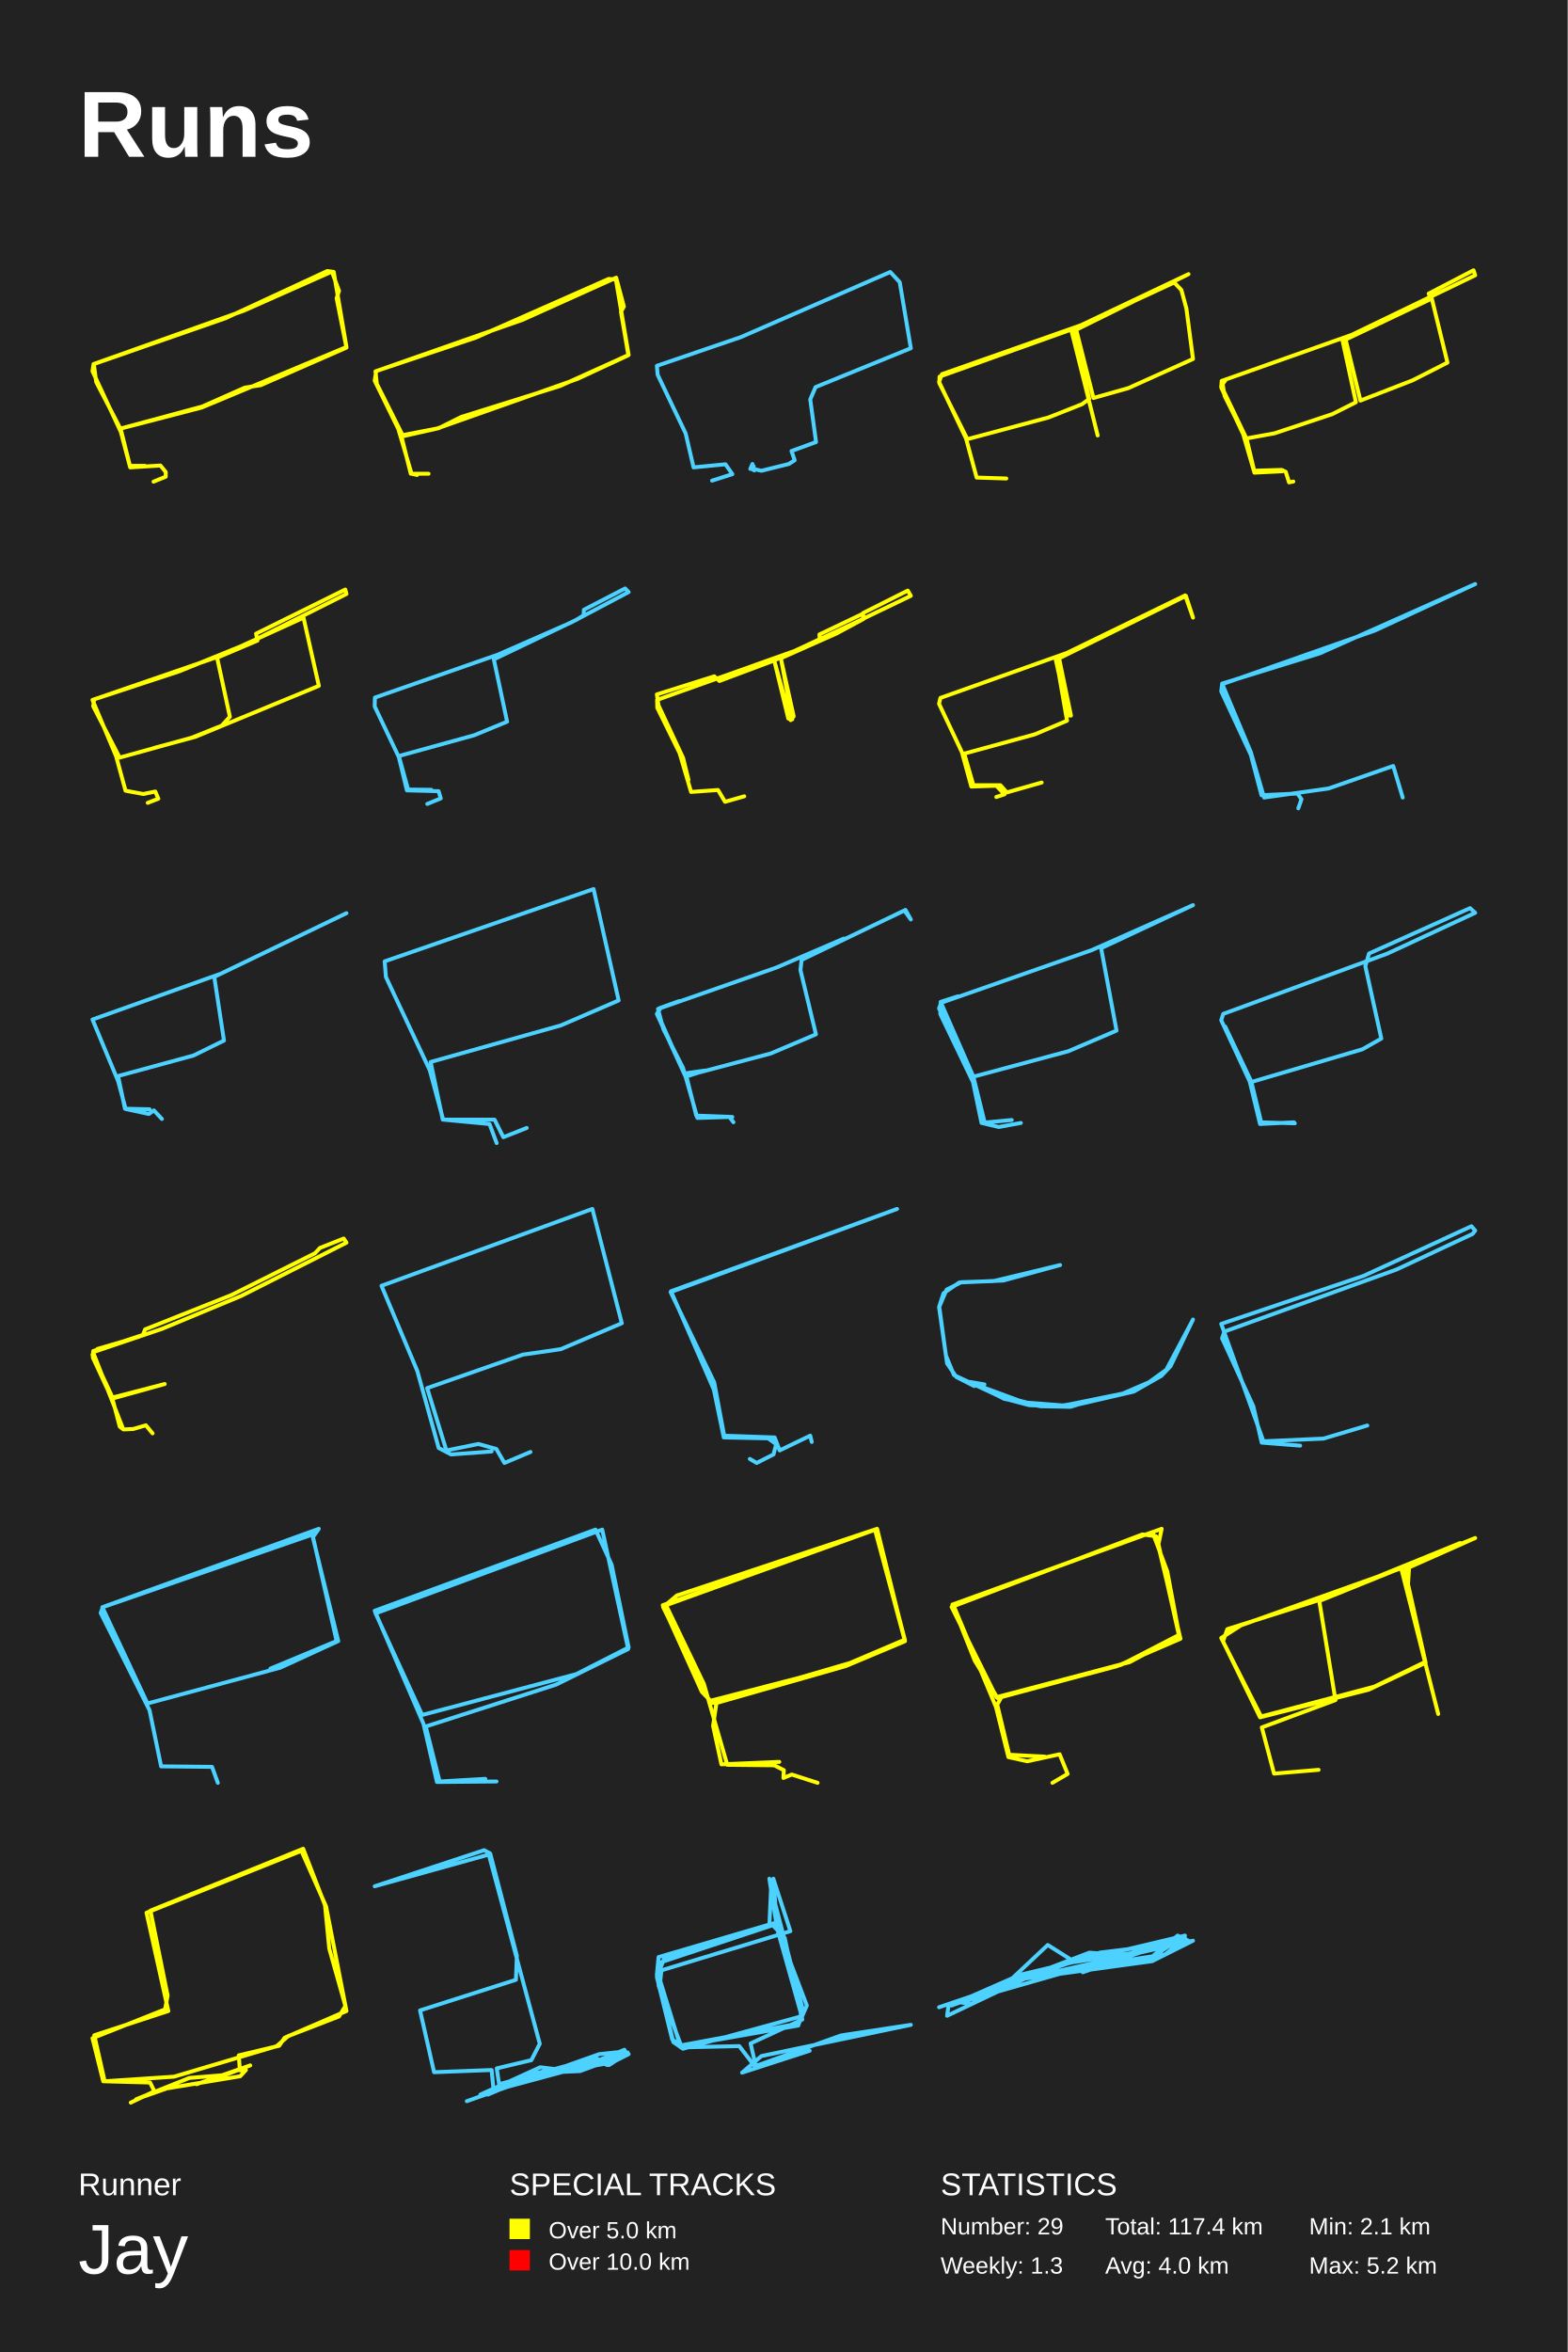
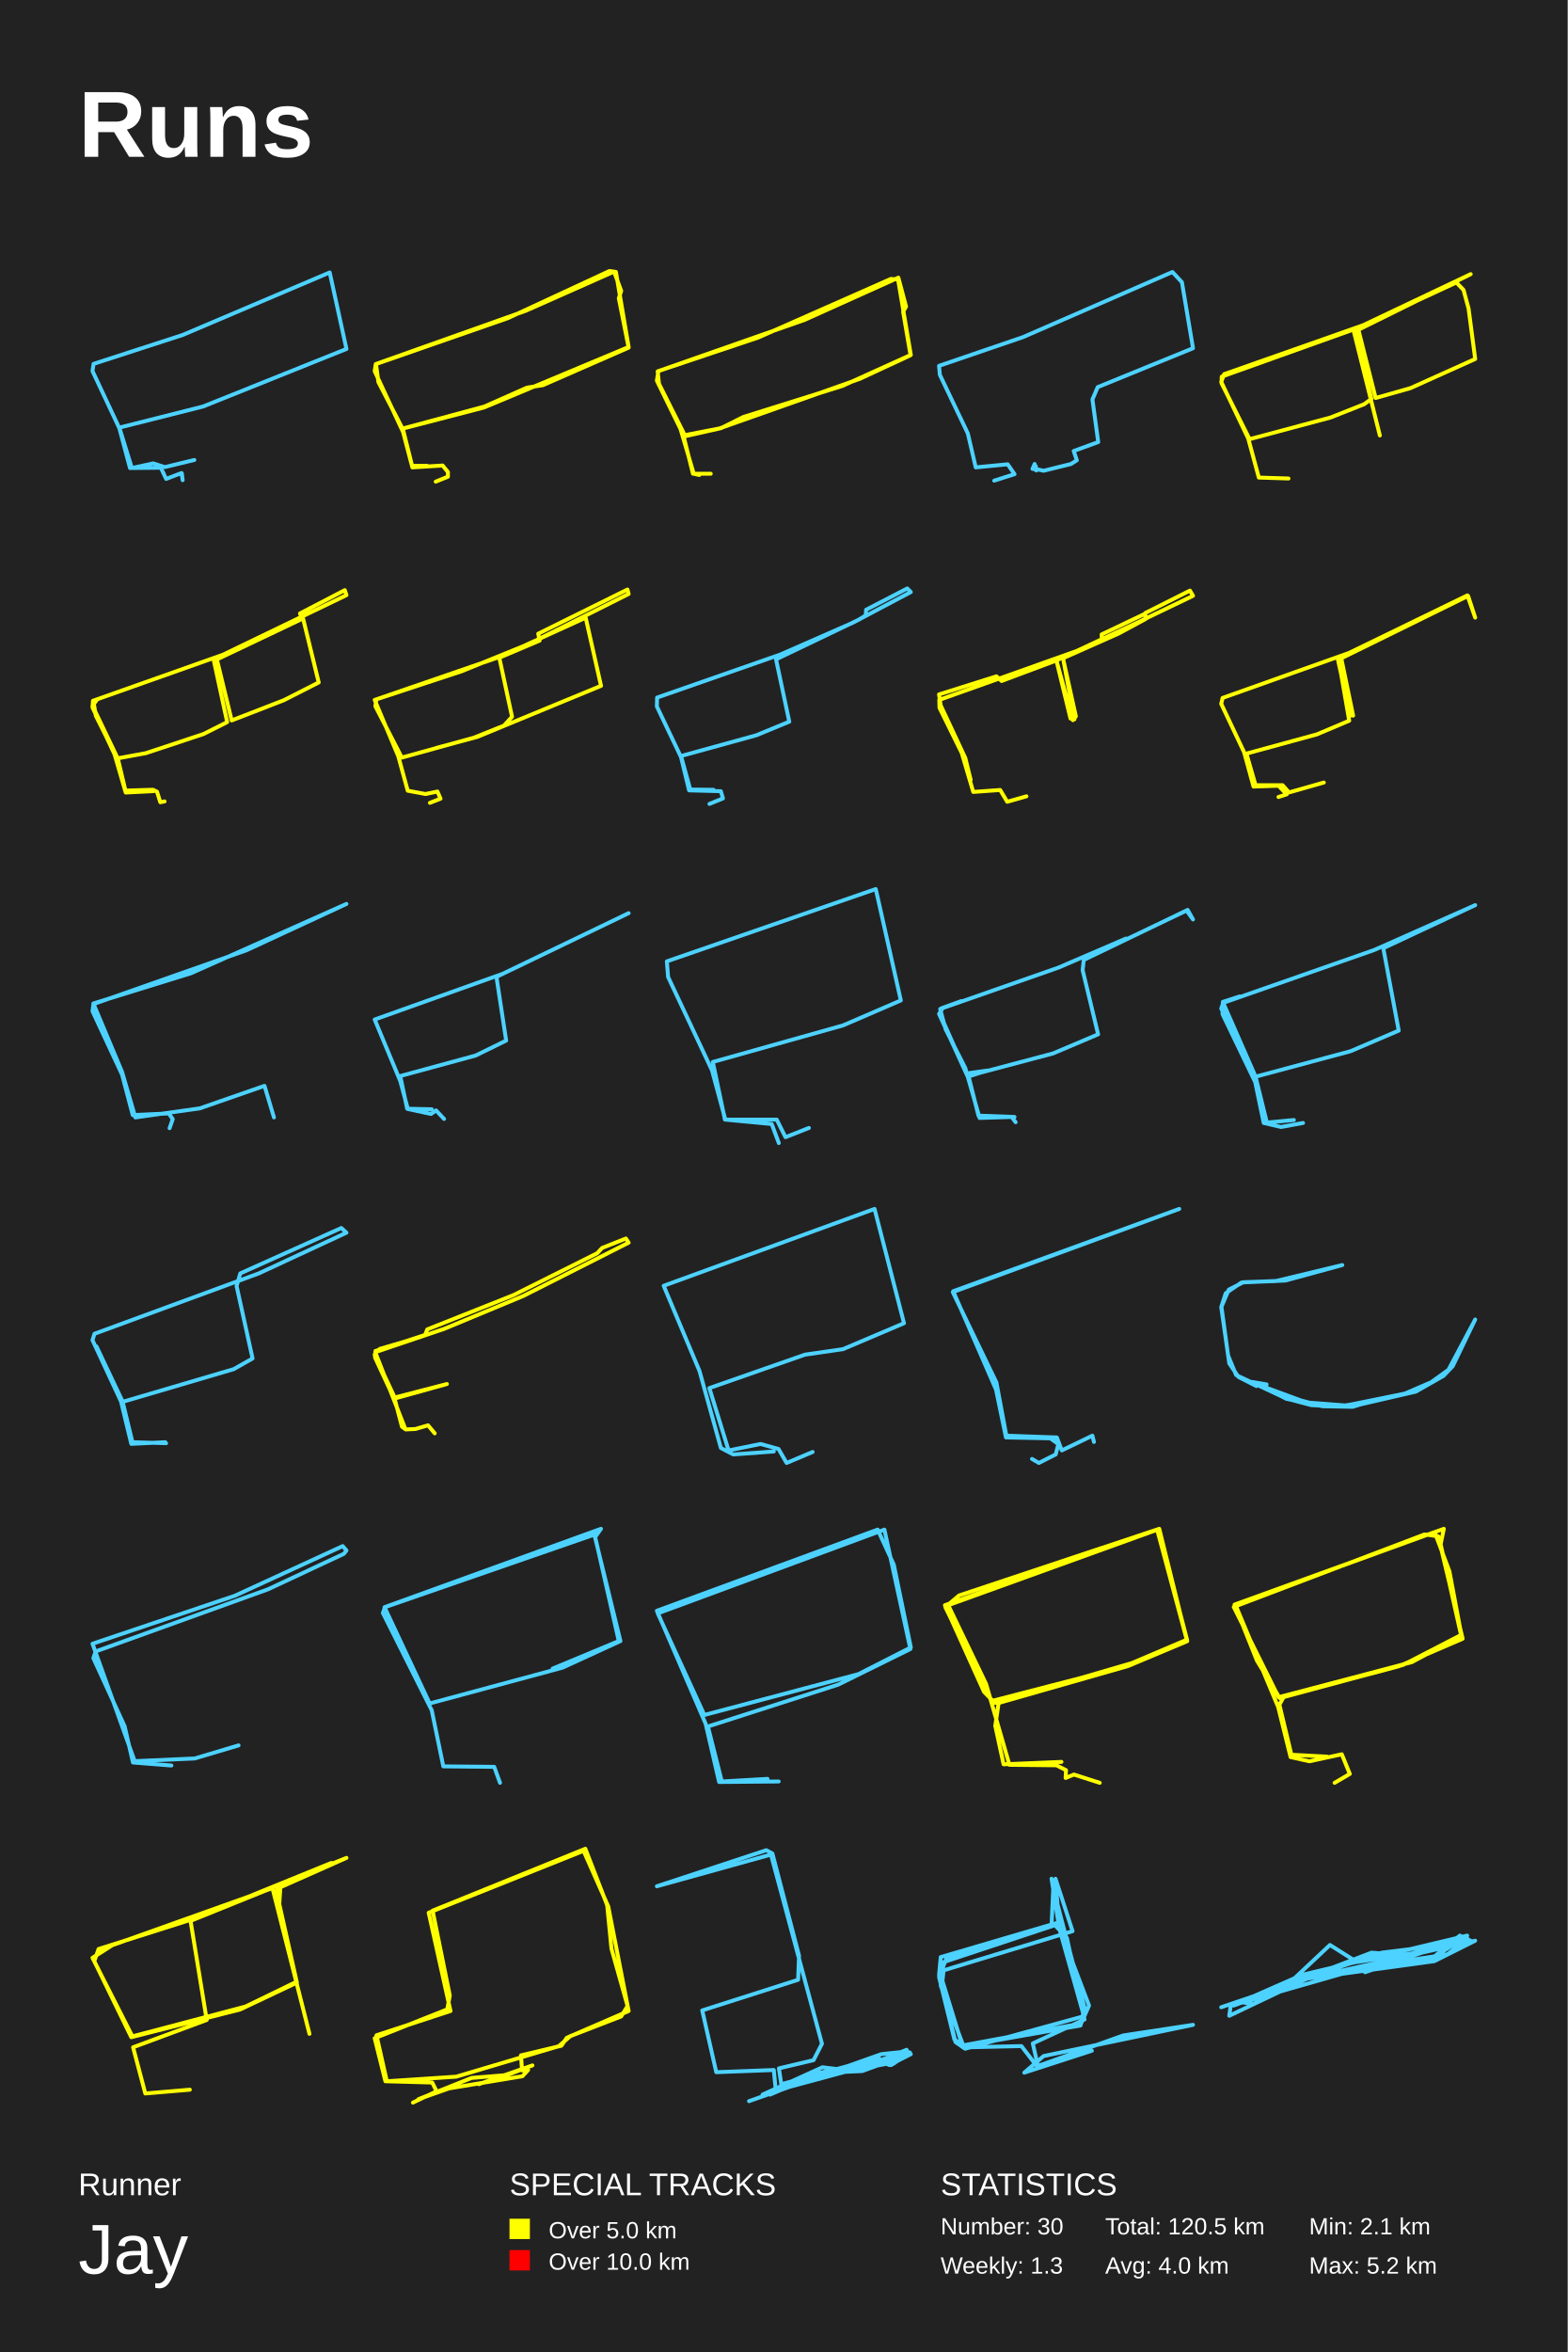
<svg xmlns="http://www.w3.org/2000/svg" baseProfile="full" height="300mm" version="1.1" viewBox="0,0,200,300" width="200mm">
  <defs />
  <rect fill="#222222" height="300" width="200" x="0" y="0" />
  <text fill="#FFFFFF" style="font-size:12px; font-family:Arial; font-weight:bold;" x="10" y="20">Runs</text>
  <text fill="#FFFFFF" style="font-size:4px; font-family:Arial" x="10" y="280">Runner</text>
  <text fill="#FFFFFF" style="font-size:9px; font-family:Arial" x="10" y="290">Jay</text>
  <text fill="#FFFFFF" style="font-size:4px; font-family:Arial" x="65" y="280">SPECIAL TRACKS</text>
  <rect fill="yellow" height="2.6" width="2.6" x="65" y="283" />
  <text fill="#FFFFFF" style="font-size:3px; font-family:Arial" x="70" y="285.5">Over 5.0 km</text>
  <rect fill="red" height="2.6" width="2.6" x="65" y="287" />
  <text fill="#FFFFFF" style="font-size:3px; font-family:Arial" x="70" y="289.5">Over 10.0 km</text>
  <text fill="#FFFFFF" style="font-size:4px; font-family:Arial" x="120" y="280">STATISTICS</text>
-   <text fill="#FFFFFF" style="font-size:3px; font-family:Arial" x="120" y="285">Number: 29</text>
+   <text fill="#FFFFFF" style="font-size:3px; font-family:Arial" x="120" y="285">Number: 30</text>
  <text fill="#FFFFFF" style="font-size:3px; font-family:Arial" x="120" y="290">Weekly: 1.3</text>
-   <text fill="#FFFFFF" style="font-size:3px; font-family:Arial" x="141" y="285">Total: 117.4 km</text>
+   <text fill="#FFFFFF" style="font-size:3px; font-family:Arial" x="141" y="285">Total: 120.5 km</text>
  <text fill="#FFFFFF" style="font-size:3px; font-family:Arial" x="141" y="290">Avg: 4.0 km</text>
  <text fill="#FFFFFF" style="font-size:3px; font-family:Arial" x="167" y="285">Min: 2.1 km</text>
  <text fill="#FFFFFF" style="font-size:3px; font-family:Arial" x="167" y="290">Max: 5.2 km</text>
-   <polyline fill="none" points="19.587,61.435 21.144,60.802 21.144,60.208 20.467,59.377 16.608,59.615 15.423,55.104 11.8,47.347 11.935,46.437 31.098,39.63 42.338,34.644 43.252,37.098 42.947,38.047 44.2,44.34 33.265,49.128 31.233,49.445 25.782,51.859 15.355,54.668 12.274,48.732 11.969,46.437 28.796,40.58 41.762,34.565 42.575,34.684 44.2,44.261 25.749,51.977 15.389,54.668 16.574,59.417 18.503,59.417" stroke="yellow" stroke-linecap="round" stroke-linejoin="round" stroke-width="0.5" />
-   <polyline fill="none" points="54.673,60.426 52.404,60.426 51.152,55.4 47.8,48.554 48.003,47.327 60.733,43.053 77.661,35.574 78.575,35.653 80.2,45.27 71.465,49.227 58.837,53.184 55.993,54.609 51.423,55.638 48.071,48.95 47.902,47.367 66.658,40.798 78.609,35.416 79.591,39.096 79.218,39.769 80.166,45.309 73.7,48.317 55.79,54.648 51.287,55.519 50.61,54.015 52.506,60.426 53.217,60.584" stroke="yellow" stroke-linecap="round" stroke-linejoin="round" stroke-width="0.5" />
-   <polyline fill="none" points="90.839,61.306 93.432,60.48 92.557,59.22 88.481,59.614 87.471,55.283 83.901,47.803 83.8,46.662 94.51,43.001 113.573,34.694 114.785,35.993 116.2,44.418 104.042,49.378 103.368,50.953 104.109,56.385 100.977,57.527 101.381,58.708 100.64,59.18 97.137,60.047 95.79,59.732 96.228,60.007 95.992,59.18 95.723,59.81 96.16,59.495" stroke="#4DD2FF" stroke-linecap="round" stroke-linejoin="round" stroke-width="0.5" />
-   <polyline fill="none" points="128.381,61.032 124.597,60.914 123.246,55.938 119.8,48.711 120.172,47.724 138.348,41.326 149.801,36.034 150.713,36.982 151.355,39.352 152.2,45.789 143.956,49.501 139.497,50.765 137.233,41.8 151.626,34.968 137.03,42.195 138.956,50.883 138.044,51.554 133.753,53.252 123.415,56.017 119.834,48.869 119.868,48.04 136.659,42.037 140.037,55.543" stroke="yellow" stroke-linecap="round" stroke-linejoin="round" stroke-width="0.5" />
-   <polyline fill="none" points="163.575,60.111 160.035,60.288 158.613,55.408 155.8,49.432 155.861,48.584 172.439,42.714 188.2,35.111 187.988,34.474 182.271,37.445 182.452,37.975 181.333,38.682 171.652,43.244 173.558,51.094 180.213,48.513 184.661,46.25 182.664,38.081 171.289,43.492 172.983,51.307 169.958,52.827 162.607,55.267 158.946,55.939 156.224,50.493 155.921,48.619 156.405,48.407 155.8,49.22 159.037,55.974 160.005,60.041 163.514,59.935 164.029,60.182 164.452,61.526 164.997,61.42" stroke="yellow" stroke-linecap="round" stroke-linejoin="round" stroke-width="0.5" />
-   <polyline fill="none" points="18.846,102.404 20.201,101.876 19.81,100.961 18.274,101.277 16.016,100.855 14.811,96.456 11.8,89.275 22.911,85.615 31.643,82.06 44.2,75.76 44.049,75.196 32.667,80.828 32.848,81.708 27.699,83.89 29.325,91.422 28.301,92.549 24.447,94.097 15.263,96.632 11.89,90.085 12.011,89.205 27.759,83.785 38.72,78.787 40.677,87.48 24.899,93.992 19.659,95.4" stroke="yellow" stroke-linecap="round" stroke-linejoin="round" stroke-width="0.5" />
-   <polyline fill="none" points="54.51,102.543 56.232,101.836 55.96,100.918 51.91,100.812 50.883,96.572 47.8,90.107 47.83,88.977 63.516,83.501 72.856,79.403 80.2,75.517 79.747,75.057 74.488,77.778 74.457,78.484 73.551,79.05 63.003,84.102 64.695,92.05 60.494,93.782 50.883,96.431 52.062,100.706 55.024,100.741" stroke="#4DD2FF" stroke-linecap="round" stroke-linejoin="round" stroke-width="0.5" />
-   <polyline fill="none" points="94.949,101.57 92.498,102.268 91.601,100.766 88.164,101.011 86.699,96.05 83.86,90.285 83.83,89.272 102.182,82.739 116.2,75.996 115.811,75.332 110.103,78.197 110.132,78.965 106.695,80.817 99.611,83.961 101.255,91.368 100.867,91.857 98.775,84.241 110.282,78.86 110.043,78.301 104.543,80.922 104.573,81.551 102.989,82.459 99.611,83.892 101.076,91.752 100.568,91.648 98.775,84.241 91.78,86.861 91.123,86.267 83.8,88.573 84.009,89.971 87.148,96.679 87.835,99.473" stroke="yellow" stroke-linecap="round" stroke-linejoin="round" stroke-width="0.5" />
-   <polyline fill="none" points="127.104,101.657 128.156,101.316 127.104,100.223 123.919,100.326 122.722,95.955 119.8,89.774 119.975,89.022 136.102,83.285 151.207,75.943 152.2,78.777 151.294,76.011 134.7,84.173 136.248,91.242 136.628,91.276 135.08,83.797 149.629,76.796 134.758,84.036 136.131,91.925 132.012,93.667 123.014,96.125 124.182,100.155 127.63,100.155 128.448,101.077 132.889,99.813" stroke="yellow" stroke-linecap="round" stroke-linejoin="round" stroke-width="0.5" />
-   <polyline fill="none" points="165.634,103.104 166.037,101.946 165.524,101.217 160.937,101.431 159.579,96.284 155.8,88.178 155.91,87.278 175.431,80.415 188.2,74.496 168.386,83.332 155.91,87.192 159.579,95.941 161.267,101.731 169.487,100.573 177.742,97.7 178.953,101.731" stroke="#4DD2FF" stroke-linecap="round" stroke-linejoin="round" stroke-width="0.5" />
-   <polyline fill="none" points="20.656,142.724 19.628,141.629 18.993,142.089 16.031,141.453 15.064,137.885 11.8,130.042 28.121,124.213 44.2,116.476 27.335,124.601 28.574,132.727 24.675,134.635 15.064,137.249 15.941,141.417 19.084,141.488" stroke="#4DD2FF" stroke-linecap="round" stroke-linejoin="round" stroke-width="0.5" />
-   <polyline fill="none" points="63.36,145.8 62.454,143.37 56.537,142.809 54.831,136.516 49.234,124.616 49.074,122.622 75.727,113.4 78.926,127.606 71.569,130.784 54.938,135.457 56.484,142.809 63.094,142.809 64.213,145.052 67.198,143.869" stroke="#4DD2FF" stroke-linecap="round" stroke-linejoin="round" stroke-width="0.5" />
-   <polyline fill="none" points="93.57,143.141 93.067,142.469 88.973,142.595 87.141,136.213 84.626,131.259 83.944,128.698 99.066,123.407 107.651,119.712 103.772,121.686 115.374,116.143 116.2,117.277 115.518,116.059 102.263,122.441 102.119,123.743 104.095,131.93 98.348,134.366 87.428,137.263 83.8,129.327 84.303,128.53 86.638,127.69 84.087,128.614 83.944,129.411 87.284,136.927 89.942,136.549 87.572,137.305 88.829,142.301 93.427,142.469" stroke="#4DD2FF" stroke-linecap="round" stroke-linejoin="round" stroke-width="0.5" />
-   <polyline fill="none" points="130.239,143.233 127.428,143.749 125.22,143.233 124.136,138.024 119.961,129.342 120.001,127.934 139.312,121.176 152.2,115.451 140.477,120.942 142.444,131.454 136.301,134.082 124.056,137.367 119.8,128.638 120.081,127.84 122.169,127.09 120.001,127.793 124.176,137.32 125.622,143.186 129.074,142.857" stroke="#4DD2FF" stroke-linecap="round" stroke-linejoin="round" stroke-width="0.5" />
-   <polyline fill="none" points="165.083,143.153 160.751,143.366 159.44,137.962 155.8,130.132 156.055,129.324 177.024,121.622 188.2,116.43 187.545,115.834 174.658,121.622 174.184,123.239 176.223,132.473 173.82,133.834 159.659,138.004 156.31,130.941 159.659,138.047 160.897,143.153 165.192,143.281" stroke="#4DD2FF" stroke-linecap="round" stroke-linejoin="round" stroke-width="0.5" />
-   <polyline fill="none" points="19.462,182.824 18.611,181.8 17.008,182.268 15.756,182.327 15.28,181.975 14.429,178.727 11.85,173.166 11.9,172.464 20.639,169.508 30.779,165.293 44.2,158.503 43.849,157.976 40.82,159.176 40.194,159.849 29.477,165.205 18.51,169.566 18.235,170.269 12.075,172.288 11.8,172.786 14.354,178.258 21.014,176.532 14.379,178.376 11.825,172.961 11.9,172.317 17.734,170.503 12.451,172.054 11.9,172.551 15.656,182.122" stroke="yellow" stroke-linecap="round" stroke-linejoin="round" stroke-width="0.5" />
-   <polyline fill="none" points="62.72,185.136 57.547,185.518 55.967,184.69 53.245,174.888 48.67,164.003 75.572,154.2 79.33,168.777 71.542,172.087 66.696,172.787 54.497,177.052 56.948,185.009 61.032,184.181 63.319,184.818 64.354,186.6 67.676,185.2" stroke="#4DD2FF" stroke-linecap="round" stroke-linejoin="round" stroke-width="0.5" />
-   <polyline fill="none" points="95.657,186.087 96.535,186.6 98.682,185.516 99.024,184.204 97.999,183.463 92.338,183.349 91.069,177.245 85.604,164.696 114.445,154.2 85.555,164.81 91.118,176.333 92.387,183.121 98.829,183.349 99.463,185.003 103.367,183.121 103.562,183.919" stroke="#4DD2FF" stroke-linecap="round" stroke-linejoin="round" stroke-width="0.5" />
-   <polyline fill="none" points="124.295,176.797 122.002,175.634 120.826,173.907 119.8,166.717 120.373,164.954 122.394,163.58 128.006,163.333 135.246,161.359 126.739,163.404 122.636,163.545 120.765,164.496 119.83,166.682 120.675,172.885 121.701,175.388 128.096,178.383 131.294,179.229 136.241,179.441 144.628,177.502 148.158,175.493 149.334,174.26 152.2,168.303 148.791,174.718 146.589,176.304 143.24,177.749 135.608,179.3 130.932,178.983 124.898,176.762 128.096,178.419 132.742,179.37 136.573,179.441 138.866,178.736 135.608,179.265 131.053,178.912 127.402,177.961 123.752,176.269 125.592,176.586" stroke="#4DD2FF" stroke-linecap="round" stroke-linejoin="round" stroke-width="0.5" />
-   <polyline fill="none" points="165.868,184.393 160.962,184.008 159.9,179.387 155.91,170.7 156.203,169.844 178.169,161.927 187.871,157.391 188.2,156.963 187.724,156.407 173.959,162.74 155.8,168.86 161.182,183.837 168.833,183.495 174.435,181.826" stroke="#4DD2FF" stroke-linecap="round" stroke-linejoin="round" stroke-width="0.5" />
-   <polyline fill="none" points="27.789,227.4 27.05,225.363 20.555,225.302 19.077,218.143 12.847,205.738 13.111,204.998 39.827,195.741 43.153,209.318 35.761,212.712 18.813,217.279 13.058,204.998 40.672,195.0 39.932,196.049 42.942,209.318 34.494,212.836" stroke="#4DD2FF" stroke-linecap="round" stroke-linejoin="round" stroke-width="0.5" />
-   <polyline fill="none" points="63.343,227.23 55.743,227.297 54.029,219.883 47.8,205.456 75.971,195.103 78.029,199.578 80.2,210.132 73.514,213.538 53.857,218.748 47.914,205.79 76.829,195.103 80.143,210.332 70.943,214.874 54.314,220.217 56.086,227.23 61.914,226.896" stroke="#4DD2FF" stroke-linecap="round" stroke-linejoin="round" stroke-width="0.5" />
-   <polyline fill="none" points="104.301,227.4 101.009,226.345 99.947,226.779 100.0,225.786 98.779,225.166 92.778,225.104 89.804,214.8 84.972,204.745 111.789,195.062 115.453,209.214 107.753,212.504 90.495,216.973 84.601,204.993 86.353,203.504 111.895,195.0 115.399,209.152 108.39,212.131 90.92,217.221 89.539,215.793 84.547,204.745 111.629,195.124 115.453,209.338 107.912,212.504 91.398,217.221 90.973,220.138 92.035,225.041 99.416,224.731" stroke="yellow" stroke-linecap="round" stroke-linejoin="round" stroke-width="0.5" />
-   <polyline fill="none" points="134.264,227.4 136.204,226.266 135.183,223.76 131.048,224.655 128.649,224.118 127.067,217.734 121.604,204.666 148.2,195 147.792,196.969 150.396,208.545 142.994,212.364 127.271,216.6 124.361,211.827 121.502,204.666 147.026,195.418 148.915,200.43 150.447,208.605 144.117,212.006 127.118,216.481 121.4,204.965 145.75,195.716 147.486,195.955 150.6,209.022 142.432,212.543 127.781,216.421 127.22,217.436 128.751,223.82 133.294,224.059" stroke="yellow" stroke-linecap="round" stroke-linejoin="round" stroke-width="0.5" />
-   <polyline fill="none" points="168.219,225.743 162.537,226.225 160.979,220.333 170.373,216.851 168.311,204.21 188.2,196.175 179.768,199.924 179.63,202.067 181.876,212.084 174.635,215.512 160.749,219.048 156.029,209.352 156.579,207.799 168.907,203.888 186.275,196.817 180.043,199.389 179.218,200.406 181.83,211.977 175.322,215.137 160.887,218.941 155.8,208.924 158.321,207.317 178.76,200.031 183.48,218.619" stroke="yellow" stroke-linecap="round" stroke-linejoin="round" stroke-width="0.5" />
-   <polyline fill="none" points="16.683,268.189 19.695,266.749 19.147,265.629 13.169,265.468 11.8,259.975 21.064,256.294 21.383,254.534 19.193,243.706 38.678,235.811 41.462,243.012 42.01,248.56 44.063,255.867 43.242,257.201 36.762,259.708 35.301,260.988 22.205,264.882 13.352,265.468 12.028,259.601 21.474,256.507 18.691,243.972 38.45,236.078 41.599,243.172 44.2,256.507 36.305,259.921 35.621,260.935 30.464,262.161 30.601,264.082 31.377,264.028 30.647,264.828 21.292,266.375 17.367,267.762 24.167,265.042 28.73,264.668 31.925,263.442 25.079,265.842" stroke="yellow" stroke-linecap="round" stroke-linejoin="round" stroke-width="0.5" />
-   <polyline fill="none" points="62.956,266.472 62.717,264.031 55.378,264.31 53.588,256.429 65.82,252.523 65.939,249.455 62.538,236.412 61.762,235.994 47.8,240.597 62.359,236.552 68.863,260.683 67.789,262.776 63.373,263.822 63.672,265.844 75.665,262.566 77.455,263.403 80.2,262.008 62.359,266.821 68.326,264.38 73.099,264.101 79.663,261.451 77.754,263.124 67.133,265.077 62.24,267.169 66.417,264.868 75.844,262.776 77.097,263.264 78.887,261.869 80.081,261.799 78.171,262.915 68.266,264.938 59.555,268.006 76.441,262.008 79.782,261.66 78.052,262.985 67.252,264.798 61.285,267.169 68.923,263.682 71.787,264.031 76.023,262.497 77.694,263.403 79.723,262.078 73.994,264.17 70.832,264.31 72.682,263.403 77.038,263.264 79.723,261.59 78.052,263.194" stroke="#4DD2FF" stroke-linecap="round" stroke-linejoin="round" stroke-width="0.5" />
-   <polyline fill="none" points="102.211,261.828 96.267,263.522 94.31,260.981 86.844,261.15 84.235,252.678 84.38,251.322 100.834,246.324 98.659,239.631 99.166,246.069 102.283,257.168 87.134,261.32 85.902,260.472 83.8,251.915 84.017,249.628 99.021,245.222 98.152,239.631 99.166,245.9 102.936,255.813 101.921,258.1 86.844,260.896 85.757,260.133 83.8,252.17 84.742,249.797 98.152,245.646 98.369,240.817 102.356,256.067 101.848,258.354 86.917,260.981 84.017,253.271 84.017,250.39 98.587,245.561 100.109,247.171 102.356,257.592 95.76,260.642 96.412,263.522 107.285,259.625 116.2,258.27 97.137,262.251 94.672,264.369 103.298,261.574" stroke="#4DD2FF" stroke-linecap="round" stroke-linejoin="round" stroke-width="0.5" />
-   <polyline fill="none" points="119.8,256.026 140.283,249.062 151.828,247.647 150.245,246.885 146.8,249.715 129.11,252.653 121.01,255.809 120.824,257.115 130.879,252.326 152.2,247.538 146.986,250.15 130.321,252.435 123.897,255.591 122.221,255.374 130.134,251.891 151.176,246.885 146.521,249.932 141.214,250.041 122.221,255.482 138.979,249.062 143.355,249.388 151.176,247.212 148.662,249.279 129.483,252.218 121.383,255.809 127.993,253.415 133.672,248.082 137.117,250.259 146.055,248.844 138.141,251.565" stroke="#4DD2FF" stroke-linecap="round" stroke-linejoin="round" stroke-width="0.5" />
+   <polyline fill="none" points="23.199,60.373 23.301,61.245 23.165,60.333 21.198,61.087 20.519,59.659 16.584,59.699 15.227,54.623 11.8,47.326 11.936,46.414 23.301,42.726 42.063,34.755 44.2,44.51 25.914,51.847 15.227,54.543 16.821,59.699 19.535,59.104 21.028,59.58 24.794,58.668" stroke="#4DD2FF" stroke-linecap="round" stroke-linejoin="round" stroke-width="0.5" />
+   <polyline fill="none" points="55.587,61.435 57.144,60.802 57.144,60.208 56.467,59.377 52.608,59.615 51.423,55.104 47.8,47.347 47.935,46.437 67.098,39.63 78.338,34.644 79.252,37.098 78.947,38.047 80.2,44.34 69.265,49.128 67.233,49.445 61.782,51.859 51.355,54.668 48.274,48.732 47.969,46.437 64.796,40.58 77.762,34.565 78.575,34.684 80.2,44.261 61.749,51.977 51.389,54.668 52.574,59.417 54.503,59.417" stroke="yellow" stroke-linecap="round" stroke-linejoin="round" stroke-width="0.5" />
+   <polyline fill="none" points="90.673,60.426 88.404,60.426 87.152,55.4 83.8,48.554 84.003,47.327 96.733,43.053 113.661,35.574 114.575,35.653 116.2,45.27 107.465,49.227 94.837,53.184 91.993,54.609 87.423,55.638 84.071,48.95 83.902,47.367 102.658,40.798 114.609,35.416 115.591,39.096 115.218,39.769 116.166,45.309 109.7,48.317 91.79,54.648 87.287,55.519 86.61,54.015 88.506,60.426 89.217,60.584" stroke="yellow" stroke-linecap="round" stroke-linejoin="round" stroke-width="0.5" />
+   <polyline fill="none" points="126.839,61.306 129.432,60.48 128.557,59.22 124.481,59.614 123.471,55.283 119.901,47.803 119.8,46.662 130.51,43.001 149.573,34.694 150.785,35.993 152.2,44.418 140.042,49.378 139.368,50.953 140.109,56.385 136.977,57.527 137.381,58.708 136.64,59.18 133.137,60.047 131.79,59.732 132.228,60.007 131.992,59.18 131.723,59.81 132.16,59.495" stroke="#4DD2FF" stroke-linecap="round" stroke-linejoin="round" stroke-width="0.5" />
+   <polyline fill="none" points="164.381,61.032 160.597,60.914 159.246,55.938 155.8,48.711 156.172,47.724 174.348,41.326 185.801,36.034 186.713,36.982 187.355,39.352 188.2,45.789 179.956,49.501 175.497,50.765 173.233,41.8 187.626,34.968 173.03,42.195 174.956,50.883 174.044,51.554 169.753,53.252 159.415,56.017 155.834,48.869 155.868,48.04 172.659,42.037 176.037,55.543" stroke="yellow" stroke-linecap="round" stroke-linejoin="round" stroke-width="0.5" />
+   <polyline fill="none" points="19.575,100.911 16.035,101.088 14.613,96.208 11.8,90.232 11.861,89.384 28.439,83.514 44.2,75.911 43.988,75.274 38.271,78.245 38.452,78.775 37.333,79.482 27.652,84.044 29.558,91.894 36.213,89.313 40.661,87.05 38.664,78.881 27.289,84.292 28.983,92.107 25.958,93.627 18.607,96.067 14.946,96.739 12.224,91.293 11.921,89.419 12.405,89.207 11.8,90.02 15.037,96.774 16.005,100.841 19.514,100.735 20.029,100.982 20.452,102.326 20.997,102.22" stroke="yellow" stroke-linecap="round" stroke-linejoin="round" stroke-width="0.5" />
+   <polyline fill="none" points="54.846,102.404 56.201,101.876 55.81,100.961 54.274,101.277 52.016,100.855 50.811,96.456 47.8,89.275 58.911,85.615 67.643,82.06 80.2,75.76 80.049,75.196 68.667,80.828 68.848,81.708 63.699,83.89 65.325,91.422 64.301,92.549 60.447,94.097 51.263,96.632 47.89,90.085 48.011,89.205 63.759,83.785 74.72,78.787 76.677,87.48 60.899,93.992 55.659,95.4" stroke="yellow" stroke-linecap="round" stroke-linejoin="round" stroke-width="0.5" />
+   <polyline fill="none" points="90.51,102.543 92.232,101.836 91.96,100.918 87.91,100.812 86.883,96.572 83.8,90.107 83.83,88.977 99.516,83.501 108.856,79.403 116.2,75.517 115.747,75.057 110.488,77.778 110.457,78.484 109.551,79.05 99.003,84.102 100.695,92.05 96.494,93.782 86.883,96.431 88.062,100.706 91.024,100.741" stroke="#4DD2FF" stroke-linecap="round" stroke-linejoin="round" stroke-width="0.5" />
+   <polyline fill="none" points="130.949,101.57 128.498,102.268 127.601,100.766 124.164,101.011 122.699,96.05 119.86,90.285 119.83,89.272 138.182,82.739 152.2,75.996 151.811,75.332 146.103,78.197 146.132,78.965 142.695,80.817 135.611,83.961 137.255,91.368 136.867,91.857 134.775,84.241 146.282,78.86 146.043,78.301 140.543,80.922 140.573,81.551 138.989,82.459 135.611,83.892 137.076,91.752 136.568,91.648 134.775,84.241 127.78,86.861 127.123,86.267 119.8,88.573 120.009,89.971 123.148,96.679 123.835,99.473" stroke="yellow" stroke-linecap="round" stroke-linejoin="round" stroke-width="0.5" />
+   <polyline fill="none" points="163.104,101.657 164.156,101.316 163.104,100.223 159.919,100.326 158.722,95.955 155.8,89.774 155.975,89.022 172.102,83.285 187.207,75.943 188.2,78.777 187.294,76.011 170.7,84.173 172.248,91.242 172.628,91.276 171.08,83.797 185.629,76.796 170.758,84.036 172.131,91.925 168.012,93.667 159.014,96.125 160.182,100.155 163.63,100.155 164.448,101.077 168.889,99.813" stroke="yellow" stroke-linecap="round" stroke-linejoin="round" stroke-width="0.5" />
+   <polyline fill="none" points="21.634,143.904 22.037,142.746 21.524,142.017 16.937,142.231 15.579,137.084 11.8,128.978 11.91,128.078 31.431,121.215 44.2,115.296 24.386,124.132 11.91,127.992 15.579,136.741 17.267,142.531 25.487,141.373 33.742,138.5 34.953,142.531" stroke="#4DD2FF" stroke-linecap="round" stroke-linejoin="round" stroke-width="0.5" />
+   <polyline fill="none" points="56.656,142.724 55.628,141.629 54.993,142.089 52.031,141.453 51.064,137.885 47.8,130.042 64.121,124.213 80.2,116.476 63.335,124.601 64.574,132.727 60.675,134.635 51.064,137.249 51.941,141.417 55.084,141.488" stroke="#4DD2FF" stroke-linecap="round" stroke-linejoin="round" stroke-width="0.5" />
+   <polyline fill="none" points="99.36,145.8 98.454,143.37 92.537,142.809 90.831,136.516 85.234,124.616 85.074,122.622 111.727,113.4 114.926,127.606 107.569,130.784 90.938,135.457 92.484,142.809 99.094,142.809 100.213,145.052 103.198,143.869" stroke="#4DD2FF" stroke-linecap="round" stroke-linejoin="round" stroke-width="0.5" />
+   <polyline fill="none" points="129.57,143.141 129.067,142.469 124.973,142.595 123.141,136.213 120.626,131.259 119.944,128.698 135.066,123.407 143.651,119.712 139.772,121.686 151.374,116.143 152.2,117.277 151.518,116.059 138.263,122.441 138.119,123.743 140.095,131.93 134.348,134.366 123.428,137.263 119.8,129.327 120.303,128.53 122.638,127.69 120.087,128.614 119.944,129.411 123.284,136.927 125.942,136.549 123.572,137.305 124.829,142.301 129.427,142.469" stroke="#4DD2FF" stroke-linecap="round" stroke-linejoin="round" stroke-width="0.5" />
+   <polyline fill="none" points="166.239,143.233 163.428,143.749 161.22,143.233 160.136,138.024 155.961,129.342 156.001,127.934 175.312,121.176 188.2,115.451 176.477,120.942 178.444,131.454 172.301,134.082 160.056,137.367 155.8,128.638 156.081,127.84 158.169,127.09 156.001,127.793 160.176,137.32 161.622,143.186 165.074,142.857" stroke="#4DD2FF" stroke-linecap="round" stroke-linejoin="round" stroke-width="0.5" />
+   <polyline fill="none" points="21.083,183.953 16.751,184.166 15.44,178.762 11.8,170.932 12.055,170.124 33.024,162.422 44.2,157.23 43.545,156.634 30.658,162.422 30.184,164.039 32.223,173.273 29.82,174.634 15.659,178.804 12.31,171.741 15.659,178.847 16.897,183.953 21.192,184.081" stroke="#4DD2FF" stroke-linecap="round" stroke-linejoin="round" stroke-width="0.5" />
+   <polyline fill="none" points="55.462,182.824 54.611,181.8 53.008,182.268 51.756,182.327 51.28,181.975 50.429,178.727 47.85,173.166 47.9,172.464 56.639,169.508 66.779,165.293 80.2,158.503 79.849,157.976 76.82,159.176 76.194,159.849 65.477,165.205 54.51,169.566 54.235,170.269 48.075,172.288 47.8,172.786 50.354,178.258 57.014,176.532 50.379,178.376 47.825,172.961 47.9,172.317 53.734,170.503 48.451,172.054 47.9,172.551 51.656,182.122" stroke="yellow" stroke-linecap="round" stroke-linejoin="round" stroke-width="0.5" />
+   <polyline fill="none" points="98.72,185.136 93.547,185.518 91.967,184.69 89.245,174.888 84.67,164.003 111.572,154.2 115.33,168.777 107.542,172.087 102.696,172.787 90.497,177.052 92.948,185.009 97.032,184.181 99.319,184.818 100.354,186.6 103.676,185.2" stroke="#4DD2FF" stroke-linecap="round" stroke-linejoin="round" stroke-width="0.5" />
+   <polyline fill="none" points="131.657,186.087 132.535,186.6 134.682,185.516 135.024,184.204 133.999,183.463 128.338,183.349 127.069,177.245 121.604,164.696 150.445,154.2 121.555,164.81 127.118,176.333 128.387,183.121 134.829,183.349 135.463,185.003 139.367,183.121 139.562,183.919" stroke="#4DD2FF" stroke-linecap="round" stroke-linejoin="round" stroke-width="0.5" />
+   <polyline fill="none" points="160.295,176.797 158.002,175.634 156.826,173.907 155.8,166.717 156.373,164.954 158.394,163.58 164.006,163.333 171.246,161.359 162.739,163.404 158.636,163.545 156.765,164.496 155.83,166.682 156.675,172.885 157.701,175.388 164.096,178.383 167.294,179.229 172.241,179.441 180.628,177.502 184.158,175.493 185.334,174.26 188.2,168.303 184.791,174.718 182.589,176.304 179.24,177.749 171.608,179.3 166.932,178.983 160.898,176.762 164.096,178.419 168.742,179.37 172.573,179.441 174.866,178.736 171.608,179.265 167.053,178.912 163.402,177.961 159.752,176.269 161.592,176.586" stroke="#4DD2FF" stroke-linecap="round" stroke-linejoin="round" stroke-width="0.5" />
+   <polyline fill="none" points="21.868,225.193 16.962,224.808 15.9,220.187 11.91,211.5 12.203,210.644 34.169,202.727 43.871,198.191 44.2,197.763 43.724,197.207 29.959,203.54 11.8,209.66 17.182,224.637 24.833,224.295 30.435,222.626" stroke="#4DD2FF" stroke-linecap="round" stroke-linejoin="round" stroke-width="0.5" />
+   <polyline fill="none" points="63.789,227.4 63.05,225.363 56.555,225.302 55.077,218.143 48.847,205.738 49.111,204.998 75.827,195.741 79.153,209.318 71.761,212.712 54.813,217.279 49.058,204.998 76.672,195.0 75.932,196.049 78.942,209.318 70.494,212.836" stroke="#4DD2FF" stroke-linecap="round" stroke-linejoin="round" stroke-width="0.5" />
+   <polyline fill="none" points="99.343,227.23 91.743,227.297 90.029,219.883 83.8,205.456 111.971,195.103 114.029,199.578 116.2,210.132 109.514,213.538 89.857,218.748 83.914,205.79 112.829,195.103 116.143,210.332 106.943,214.874 90.314,220.217 92.086,227.23 97.914,226.896" stroke="#4DD2FF" stroke-linecap="round" stroke-linejoin="round" stroke-width="0.5" />
+   <polyline fill="none" points="140.301,227.4 137.009,226.345 135.947,226.779 136.0,225.786 134.779,225.166 128.778,225.104 125.804,214.8 120.972,204.745 147.789,195.062 151.453,209.214 143.753,212.504 126.495,216.973 120.601,204.993 122.353,203.504 147.895,195.0 151.399,209.152 144.39,212.131 126.92,217.221 125.539,215.793 120.547,204.745 147.629,195.124 151.453,209.338 143.912,212.504 127.398,217.221 126.973,220.138 128.035,225.041 135.416,224.731" stroke="yellow" stroke-linecap="round" stroke-linejoin="round" stroke-width="0.5" />
+   <polyline fill="none" points="170.264,227.4 172.204,226.266 171.183,223.76 167.048,224.655 164.649,224.118 163.067,217.734 157.604,204.666 184.2,195 183.792,196.969 186.396,208.545 178.994,212.364 163.271,216.6 160.361,211.827 157.502,204.666 183.026,195.418 184.915,200.43 186.447,208.605 180.117,212.006 163.118,216.481 157.4,204.965 181.75,195.716 183.486,195.955 186.6,209.022 178.432,212.543 163.781,216.421 163.22,217.436 164.751,223.82 169.294,224.059" stroke="yellow" stroke-linecap="round" stroke-linejoin="round" stroke-width="0.5" />
+   <polyline fill="none" points="24.219,266.543 18.537,267.025 16.979,261.133 26.373,257.651 24.311,245.01 44.2,236.975 35.768,240.724 35.63,242.867 37.876,252.884 30.635,256.312 16.749,259.848 12.029,250.152 12.579,248.599 24.907,244.688 42.275,237.617 36.043,240.189 35.218,241.206 37.83,252.777 31.322,255.937 16.887,259.741 11.8,249.724 14.321,248.117 34.76,240.831 39.48,259.419" stroke="yellow" stroke-linecap="round" stroke-linejoin="round" stroke-width="0.5" />
+   <polyline fill="none" points="52.683,268.189 55.695,266.749 55.147,265.629 49.169,265.468 47.8,259.975 57.064,256.294 57.383,254.534 55.193,243.706 74.678,235.811 77.462,243.012 78.01,248.56 80.063,255.867 79.242,257.201 72.762,259.708 71.301,260.988 58.205,264.882 49.352,265.468 48.028,259.601 57.474,256.507 54.691,243.972 74.45,236.078 77.599,243.172 80.2,256.507 72.305,259.921 71.621,260.935 66.464,262.161 66.601,264.082 67.377,264.028 66.647,264.828 57.292,266.375 53.367,267.762 60.167,265.042 64.73,264.668 67.925,263.442 61.079,265.842" stroke="yellow" stroke-linecap="round" stroke-linejoin="round" stroke-width="0.5" />
+   <polyline fill="none" points="98.956,266.472 98.717,264.031 91.378,264.31 89.588,256.429 101.82,252.523 101.939,249.455 98.538,236.412 97.762,235.994 83.8,240.597 98.359,236.552 104.863,260.683 103.789,262.776 99.373,263.822 99.672,265.844 111.665,262.566 113.455,263.403 116.2,262.008 98.359,266.821 104.326,264.38 109.099,264.101 115.663,261.451 113.754,263.124 103.133,265.077 98.24,267.169 102.417,264.868 111.844,262.776 113.097,263.264 114.887,261.869 116.081,261.799 114.171,262.915 104.266,264.938 95.555,268.006 112.441,262.008 115.782,261.66 114.052,262.985 103.252,264.798 97.285,267.169 104.923,263.682 107.787,264.031 112.023,262.497 113.694,263.403 115.723,262.078 109.994,264.17 106.832,264.31 108.682,263.403 113.038,263.264 115.723,261.59 114.052,263.194" stroke="#4DD2FF" stroke-linecap="round" stroke-linejoin="round" stroke-width="0.5" />
+   <polyline fill="none" points="138.211,261.828 132.267,263.522 130.31,260.981 122.844,261.15 120.235,252.678 120.38,251.322 136.834,246.324 134.659,239.631 135.166,246.069 138.283,257.168 123.134,261.32 121.902,260.472 119.8,251.915 120.017,249.628 135.021,245.222 134.152,239.631 135.166,245.9 138.936,255.813 137.921,258.1 122.844,260.896 121.757,260.133 119.8,252.17 120.742,249.797 134.152,245.646 134.369,240.817 138.356,256.067 137.848,258.354 122.917,260.981 120.017,253.271 120.017,250.39 134.587,245.561 136.109,247.171 138.356,257.592 131.76,260.642 132.412,263.522 143.285,259.625 152.2,258.27 133.137,262.251 130.672,264.369 139.298,261.574" stroke="#4DD2FF" stroke-linecap="round" stroke-linejoin="round" stroke-width="0.5" />
+   <polyline fill="none" points="155.8,256.026 176.283,249.062 187.828,247.647 186.245,246.885 182.8,249.715 165.11,252.653 157.01,255.809 156.824,257.115 166.879,252.326 188.2,247.538 182.986,250.15 166.321,252.435 159.897,255.591 158.221,255.374 166.134,251.891 187.176,246.885 182.521,249.932 177.214,250.041 158.221,255.482 174.979,249.062 179.355,249.388 187.176,247.212 184.662,249.279 165.483,252.218 157.383,255.809 163.993,253.415 169.672,248.082 173.117,250.259 182.055,248.844 174.141,251.565" stroke="#4DD2FF" stroke-linecap="round" stroke-linejoin="round" stroke-width="0.5" />
</svg>
